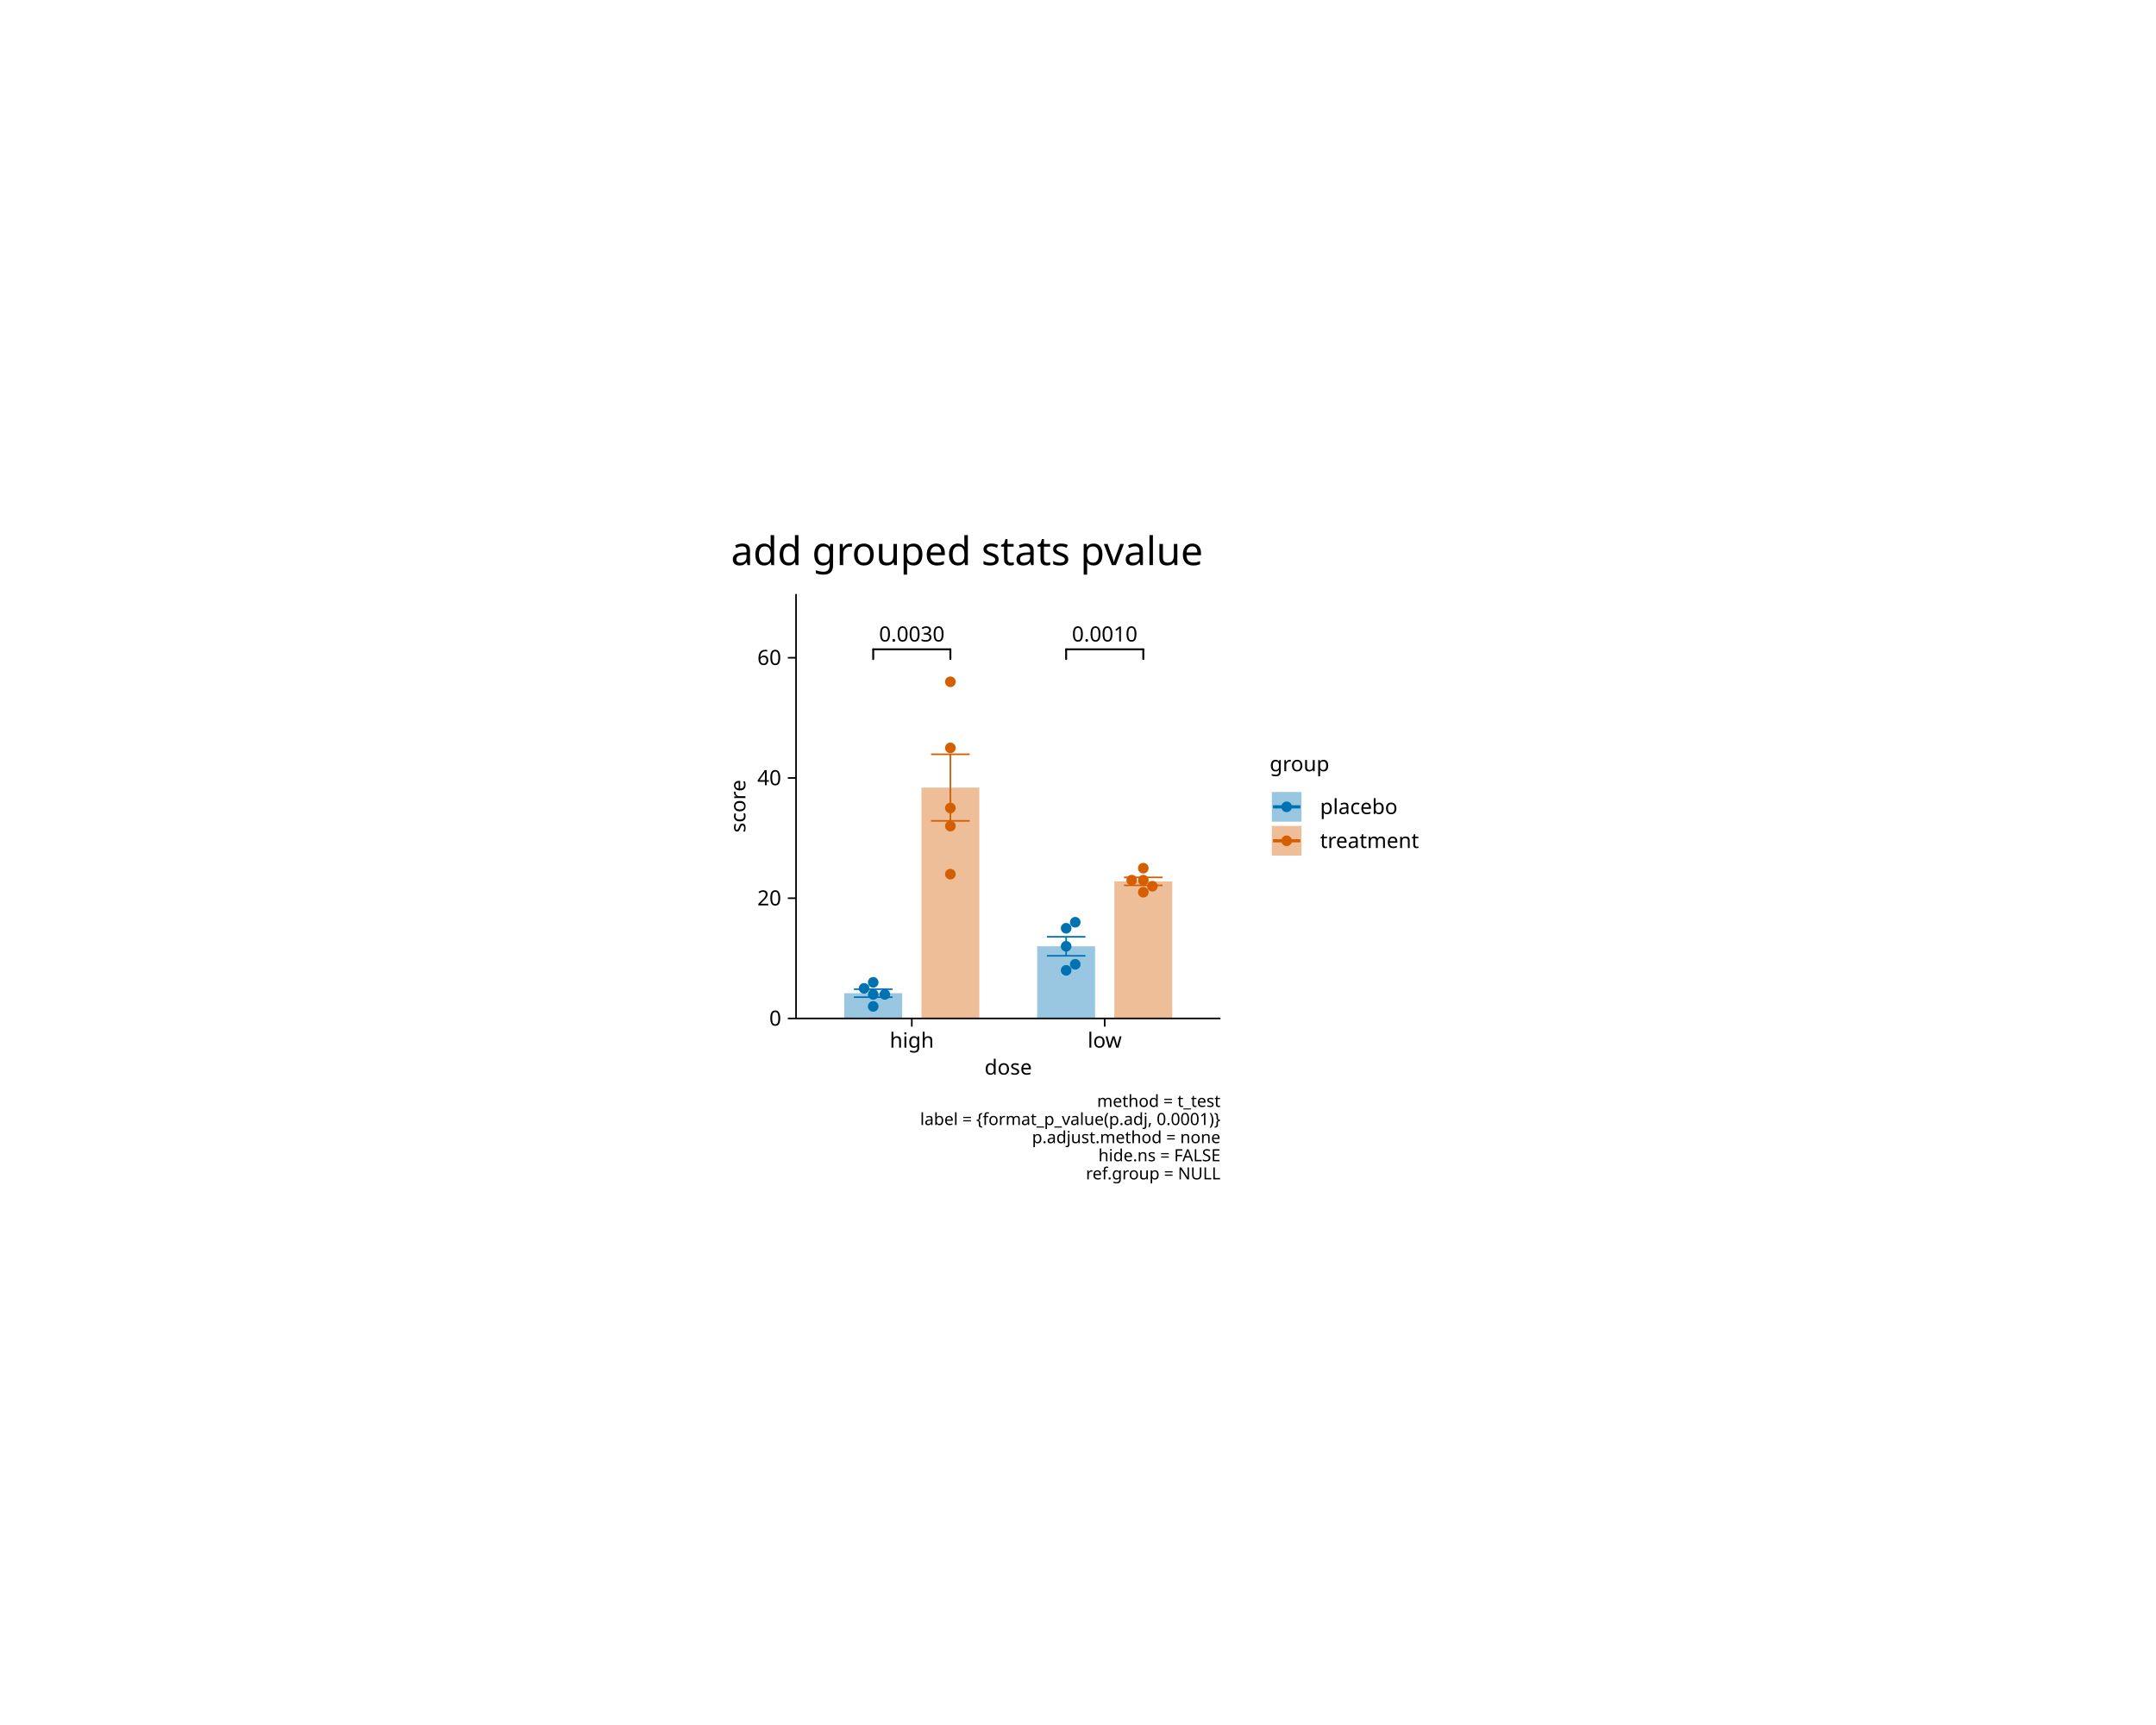
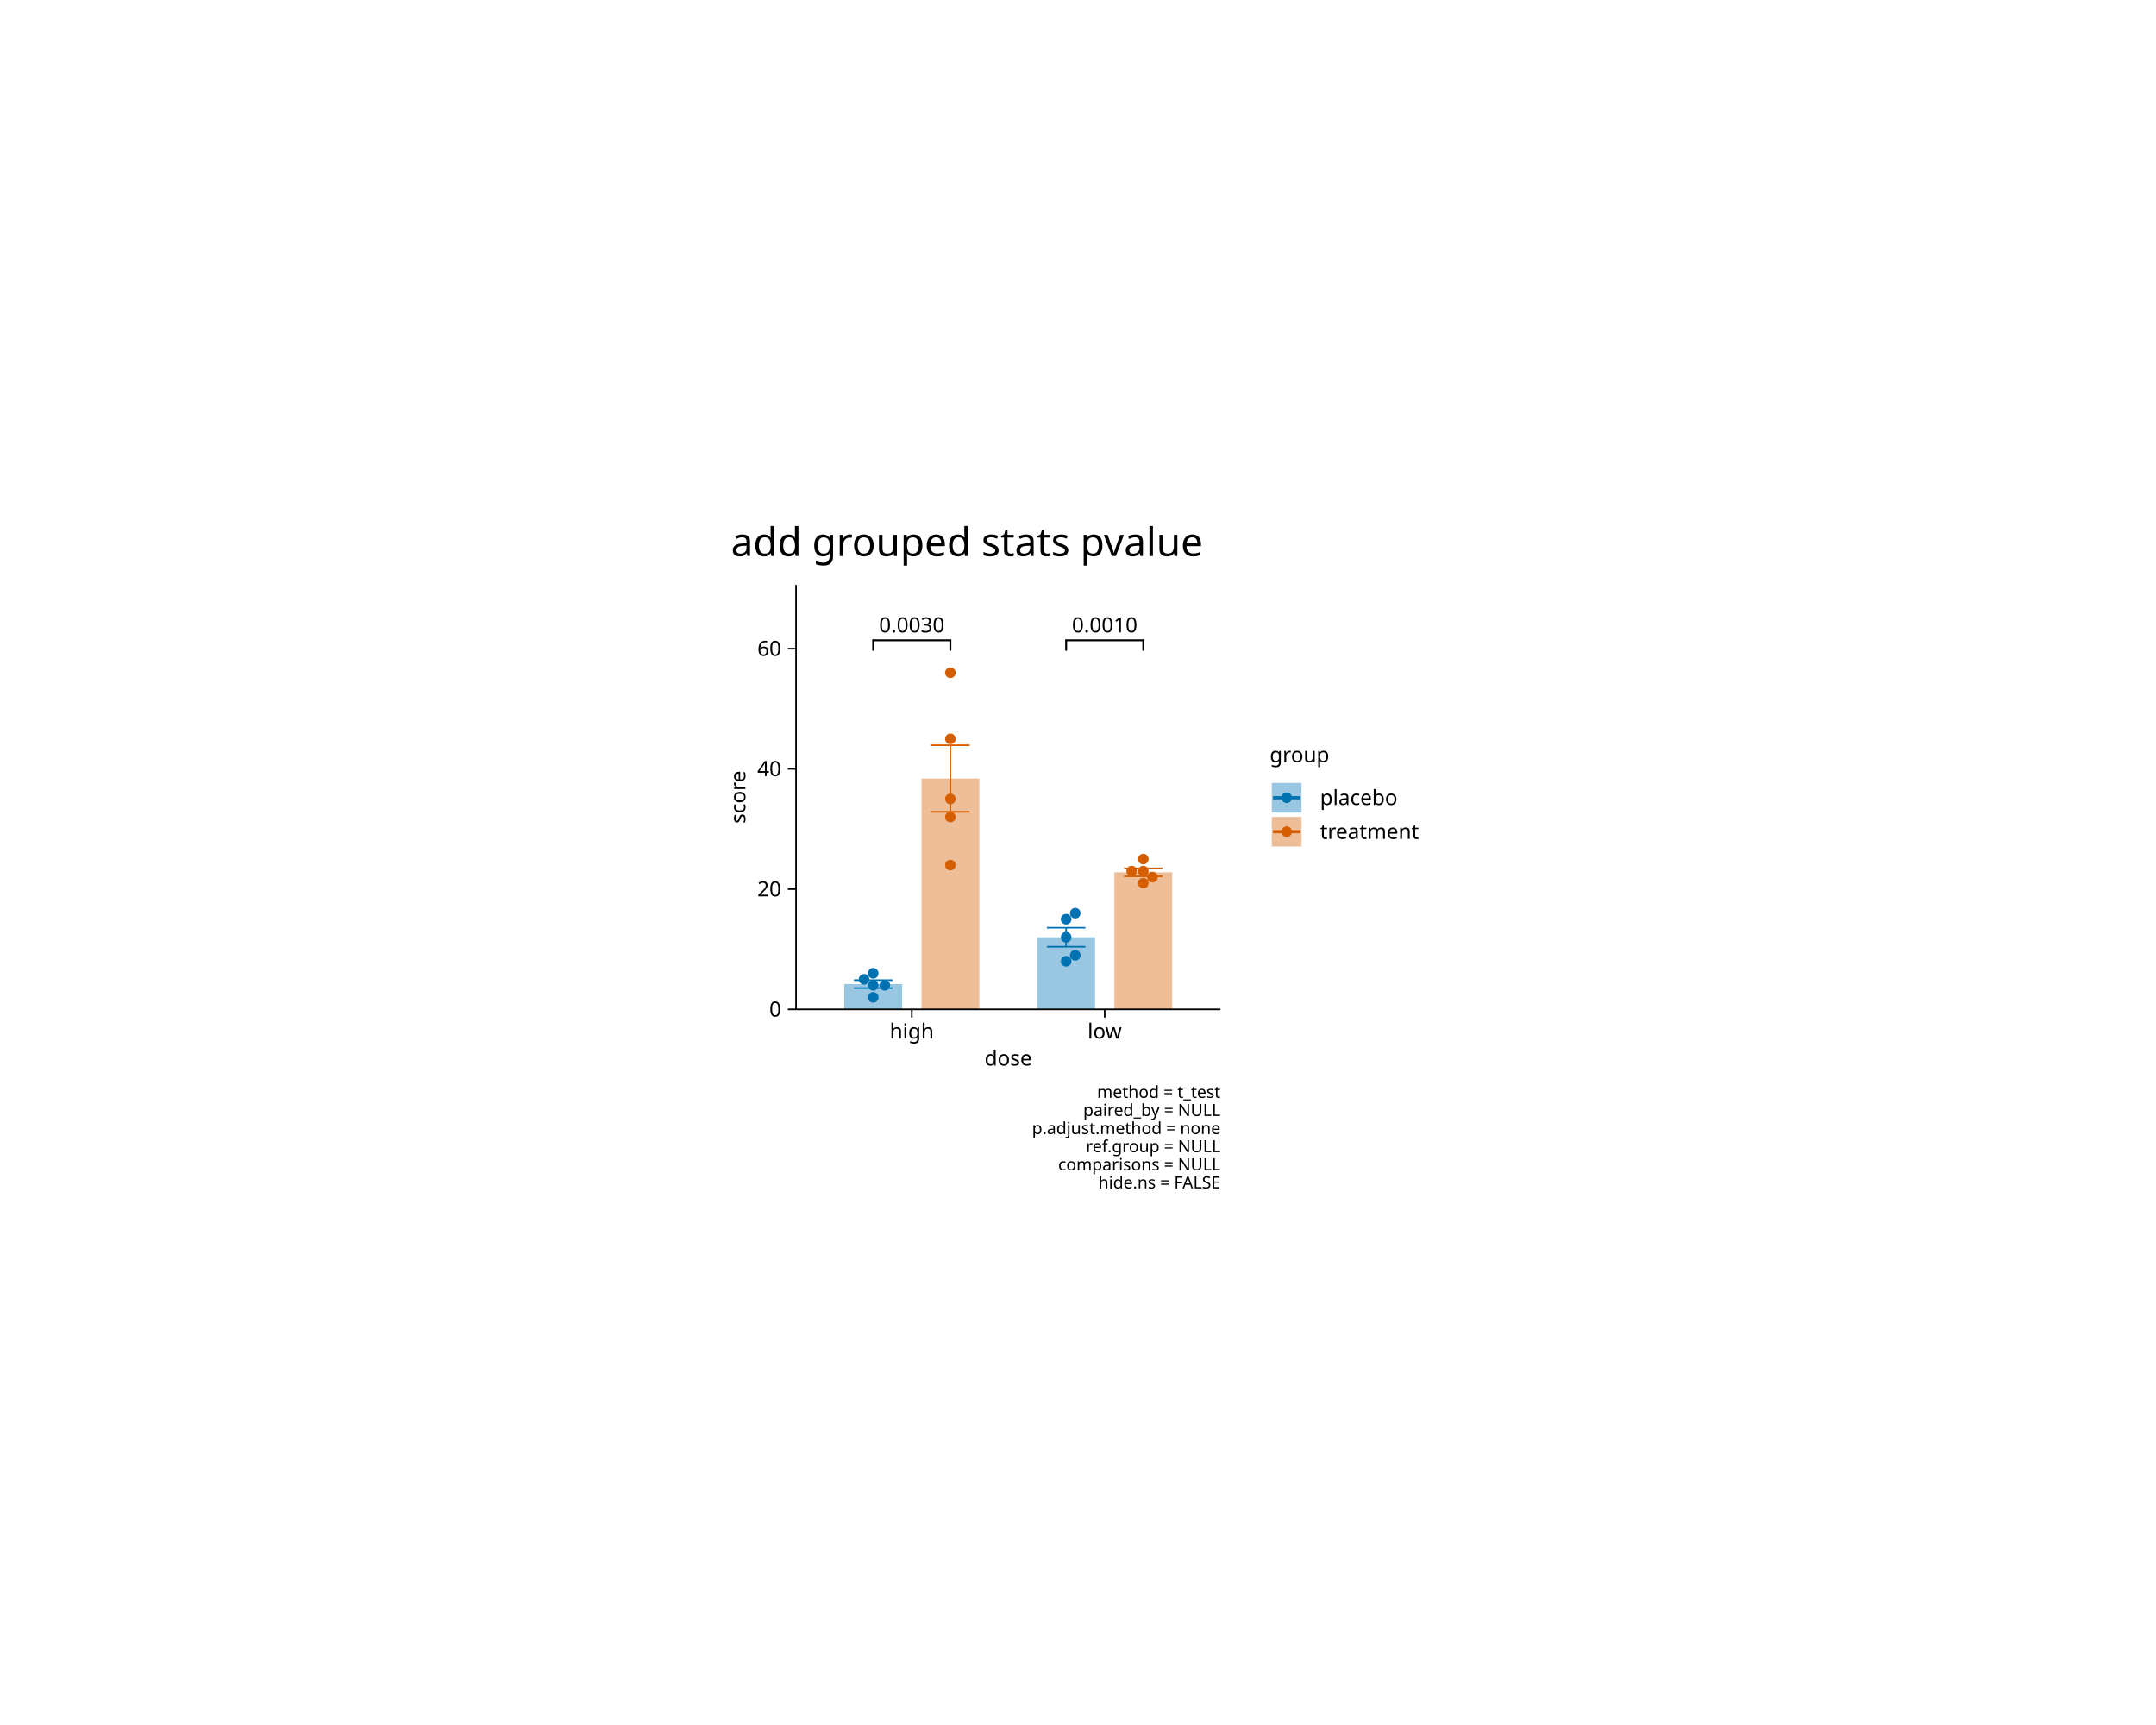
<svg xmlns="http://www.w3.org/2000/svg" class="svglite" data-engine-version="2.0" width="720.00pt" height="576.00pt" viewBox="0 0 720.00 576.00">
  <defs>
    <style type="text/css">
    .svglite line, .svglite polyline, .svglite polygon, .svglite path, .svglite rect, .svglite circle {
      fill: none;
      stroke: #000000;
      stroke-linecap: round;
      stroke-linejoin: round;
      stroke-miterlimit: 10.00;
    }
  </style>
  </defs>
  <rect width="100%" height="100%" style="stroke: none; fill: #FFFFFF;" />
  <defs>
    <clipPath id="cpMC4wMHw3MjAuMDB8MC4wMHw1NzYuMDA=">
      <rect x="0.00" y="0.00" width="720.00" height="576.00" />
    </clipPath>
  </defs>
  <g clip-path="url(#cpMC4wMHw3MjAuMDB8MC4wMHw1NzYuMDA=)">
</g>
  <defs>
-     <clipPath id="cpMjM3LjIyfDQ4Mi43OHwxNzQuMTN8NDAxLjg3">
-       <rect x="237.22" y="174.13" width="245.56" height="227.73" />
+     <clipPath id="cpMjM3LjIyfDQ4Mi43OHwxNzEuMTF8NDA0Ljg5">
+       <rect x="237.22" y="171.11" width="245.56" height="233.78" />
    </clipPath>
  </defs>
-   <g clip-path="url(#cpMjM3LjIyfDQ4Mi43OHwxNzQuMTN8NDAxLjg3)">
-     <rect x="237.22" y="174.13" width="245.56" height="227.73" style="stroke-width: 1.07; stroke: #FFFFFF; fill: #FFFFFF;" />
+   <g clip-path="url(#cpMjM3LjIyfDQ4Mi43OHwxNzEuMTF8NDA0Ljg5)">
+     <rect x="237.22" y="171.11" width="245.56" height="233.78" style="stroke-width: 1.07; stroke: #FFFFFF; fill: #FFFFFF;" />
  </g>
  <g clip-path="url(#cpMC4wMHw3MjAuMDB8MC4wMHw1NzYuMDA=)">
</g>
  <defs>
-     <clipPath id="cpMjY1Ljg0fDQwNy41OHwxOTguMzR8MzQwLjA3">
-       <rect x="265.84" y="198.34" width="141.73" height="141.73" />
+     <clipPath id="cpMjY1Ljg0fDQwNy41OHwxOTUuMzF8MzM3LjA0">
+       <rect x="265.84" y="195.31" width="141.73" height="141.73" />
    </clipPath>
  </defs>
-   <g clip-path="url(#cpMjY1Ljg0fDQwNy41OHwxOTguMzR8MzQwLjA3)">
+   <g clip-path="url(#cpMjY1Ljg0fDQwNy41OHwxOTUuMzF8MzM3LjA0)">
</g>
  <g clip-path="url(#cpMC4wMHw3MjAuMDB8MC4wMHw1NzYuMDA=)">
</g>
  <defs>
-     <clipPath id="cpMjQyLjcwfDQ3Ny4zMHwxOTYuOTJ8Mzk2LjM5">
-       <rect x="242.70" y="196.92" width="234.60" height="199.47" />
+     <clipPath id="cpMjQyLjcwfDQ3Ny4zMHwxOTMuODl8Mzk5LjQx">
+       <rect x="242.70" y="193.89" width="234.60" height="205.52" />
    </clipPath>
  </defs>
-   <g clip-path="url(#cpMjQyLjcwfDQ3Ny4zMHwxOTYuOTJ8Mzk2LjM5)">
-     <rect x="242.70" y="196.92" width="234.60" height="199.47" style="stroke-width: 1.07; stroke: none;" />
+   <g clip-path="url(#cpMjQyLjcwfDQ3Ny4zMHwxOTMuODl8Mzk5LjQx)">
+     <rect x="242.70" y="193.89" width="234.60" height="205.52" style="stroke-width: 1.07; stroke: none;" />
  </g>
  <g clip-path="url(#cpMC4wMHw3MjAuMDB8MC4wMHw1NzYuMDA=)">
</g>
-   <g clip-path="url(#cpMjY1Ljg0fDQwNy41OHwxOTguMzR8MzQwLjA3)">
-     <rect x="265.84" y="198.34" width="141.73" height="141.73" style="stroke-width: 1.07; stroke: none;" />
-     <rect x="281.95" y="331.64" width="19.33" height="8.43" style="stroke-width: 1.07; stroke: none; stroke-linecap: butt; stroke-linejoin: miter; fill: #0072B2; fill-opacity: 0.40;" />
-     <rect x="307.72" y="262.99" width="19.33" height="77.08" style="stroke-width: 1.07; stroke: none; stroke-linecap: butt; stroke-linejoin: miter; fill: #D55E00; fill-opacity: 0.40;" />
-     <rect x="346.37" y="315.98" width="19.33" height="24.09" style="stroke-width: 1.07; stroke: none; stroke-linecap: butt; stroke-linejoin: miter; fill: #0072B2; fill-opacity: 0.40;" />
-     <rect x="372.14" y="294.30" width="19.33" height="45.77" style="stroke-width: 1.07; stroke: none; stroke-linecap: butt; stroke-linejoin: miter; fill: #D55E00; fill-opacity: 0.40;" />
-     <polyline points="285.17,330.31 298.06,330.31 " style="stroke-width: 0.53; stroke: #0072B2; stroke-linecap: butt;" />
-     <polyline points="291.61,330.31 291.61,332.97 " style="stroke-width: 0.53; stroke: #0072B2; stroke-linecap: butt;" />
-     <polyline points="285.17,332.97 298.06,332.97 " style="stroke-width: 0.53; stroke: #0072B2; stroke-linecap: butt;" />
-     <polyline points="310.94,251.87 323.83,251.87 " style="stroke-width: 0.53; stroke: #D55E00; stroke-linecap: butt;" />
-     <polyline points="317.38,251.87 317.38,274.10 " style="stroke-width: 0.53; stroke: #D55E00; stroke-linecap: butt;" />
-     <polyline points="310.94,274.10 323.83,274.10 " style="stroke-width: 0.53; stroke: #D55E00; stroke-linecap: butt;" />
-     <polyline points="349.60,312.81 362.48,312.81 " style="stroke-width: 0.53; stroke: #0072B2; stroke-linecap: butt;" />
-     <polyline points="356.04,312.81 356.04,319.15 " style="stroke-width: 0.53; stroke: #0072B2; stroke-linecap: butt;" />
-     <polyline points="349.60,319.15 362.48,319.15 " style="stroke-width: 0.53; stroke: #0072B2; stroke-linecap: butt;" />
-     <polyline points="375.36,292.97 388.25,292.97 " style="stroke-width: 0.53; stroke: #D55E00; stroke-linecap: butt;" />
-     <polyline points="381.81,292.97 381.81,295.63 " style="stroke-width: 0.53; stroke: #D55E00; stroke-linecap: butt;" />
-     <polyline points="375.36,295.63 388.25,295.63 " style="stroke-width: 0.53; stroke: #D55E00; stroke-linecap: butt;" />
-     <circle cx="291.61" cy="336.05" r="1.42" style="stroke-width: 0.71; stroke: #0072B2; fill: #0072B2;" />
-     <circle cx="291.61" cy="332.04" r="1.42" style="stroke-width: 0.71; stroke: #0072B2; fill: #0072B2;" />
-     <circle cx="288.57" cy="330.03" r="1.42" style="stroke-width: 0.71; stroke: #0072B2; fill: #0072B2;" />
-     <circle cx="295.48" cy="332.04" r="1.42" style="stroke-width: 0.71; stroke: #0072B2; fill: #0072B2;" />
-     <circle cx="291.61" cy="328.02" r="1.42" style="stroke-width: 0.71; stroke: #0072B2; fill: #0072B2;" />
-     <circle cx="317.38" cy="275.84" r="1.42" style="stroke-width: 0.71; stroke: #D55E00; fill: #D55E00;" />
-     <circle cx="317.38" cy="269.81" r="1.42" style="stroke-width: 0.71; stroke: #D55E00; fill: #D55E00;" />
-     <circle cx="317.38" cy="291.89" r="1.42" style="stroke-width: 0.71; stroke: #D55E00; fill: #D55E00;" />
-     <circle cx="317.38" cy="249.74" r="1.42" style="stroke-width: 0.71; stroke: #D55E00; fill: #D55E00;" />
-     <circle cx="317.38" cy="227.66" r="1.42" style="stroke-width: 0.71; stroke: #D55E00; fill: #D55E00;" />
-     <circle cx="359.08" cy="322.00" r="1.42" style="stroke-width: 0.71; stroke: #0072B2; fill: #0072B2;" />
-     <circle cx="356.04" cy="324.01" r="1.42" style="stroke-width: 0.71; stroke: #0072B2; fill: #0072B2;" />
-     <circle cx="356.04" cy="315.98" r="1.42" style="stroke-width: 0.71; stroke: #0072B2; fill: #0072B2;" />
-     <circle cx="356.04" cy="309.96" r="1.42" style="stroke-width: 0.71; stroke: #0072B2; fill: #0072B2;" />
-     <circle cx="359.08" cy="307.95" r="1.42" style="stroke-width: 0.71; stroke: #0072B2; fill: #0072B2;" />
-     <circle cx="381.81" cy="293.90" r="1.42" style="stroke-width: 0.71; stroke: #D55E00; fill: #D55E00;" />
-     <circle cx="381.81" cy="289.89" r="1.42" style="stroke-width: 0.71; stroke: #D55E00; fill: #D55E00;" />
-     <circle cx="381.81" cy="297.92" r="1.42" style="stroke-width: 0.71; stroke: #D55E00; fill: #D55E00;" />
-     <circle cx="384.85" cy="295.91" r="1.42" style="stroke-width: 0.71; stroke: #D55E00; fill: #D55E00;" />
-     <circle cx="377.94" cy="293.90" r="1.42" style="stroke-width: 0.71; stroke: #D55E00; fill: #D55E00;" />
-     <text x="304.50" y="214.20" text-anchor="middle" style="font-size: 7.00px; font-family: sans;" textLength="21.41px" lengthAdjust="spacingAndGlyphs">0.0030</text>
-     <text x="368.92" y="214.20" text-anchor="middle" style="font-size: 7.00px; font-family: sans;" textLength="21.41px" lengthAdjust="spacingAndGlyphs">0.0010</text>
-     <line x1="291.61" y1="220.07" x2="291.61" y2="216.82" style="stroke-width: 0.64;" />
-     <line x1="356.04" y1="220.07" x2="356.04" y2="216.82" style="stroke-width: 0.64;" />
-     <line x1="291.61" y1="216.82" x2="317.38" y2="216.82" style="stroke-width: 0.64;" />
-     <line x1="356.04" y1="216.82" x2="381.81" y2="216.82" style="stroke-width: 0.64;" />
-     <line x1="317.38" y1="216.82" x2="317.38" y2="220.07" style="stroke-width: 0.64;" />
-     <line x1="381.81" y1="216.82" x2="381.81" y2="220.07" style="stroke-width: 0.64;" />
+   <g clip-path="url(#cpMjY1Ljg0fDQwNy41OHwxOTUuMzF8MzM3LjA0)">
+     <rect x="265.84" y="195.31" width="141.73" height="141.73" style="stroke-width: 1.07; stroke: none;" />
+     <rect x="281.95" y="328.61" width="19.33" height="8.43" style="stroke-width: 1.07; stroke: none; stroke-linecap: butt; stroke-linejoin: miter; fill: #0072B2; fill-opacity: 0.40;" />
+     <rect x="307.72" y="259.97" width="19.33" height="77.08" style="stroke-width: 1.07; stroke: none; stroke-linecap: butt; stroke-linejoin: miter; fill: #D55E00; fill-opacity: 0.40;" />
+     <rect x="346.37" y="312.96" width="19.33" height="24.09" style="stroke-width: 1.07; stroke: none; stroke-linecap: butt; stroke-linejoin: miter; fill: #0072B2; fill-opacity: 0.40;" />
+     <rect x="372.14" y="291.28" width="19.33" height="45.77" style="stroke-width: 1.07; stroke: none; stroke-linecap: butt; stroke-linejoin: miter; fill: #D55E00; fill-opacity: 0.40;" />
+     <polyline points="285.17,327.28 298.06,327.28 " style="stroke-width: 0.53; stroke: #0072B2; stroke-linecap: butt;" />
+     <polyline points="291.61,327.28 291.61,329.94 " style="stroke-width: 0.53; stroke: #0072B2; stroke-linecap: butt;" />
+     <polyline points="285.17,329.94 298.06,329.94 " style="stroke-width: 0.53; stroke: #0072B2; stroke-linecap: butt;" />
+     <polyline points="310.94,248.85 323.83,248.85 " style="stroke-width: 0.53; stroke: #D55E00; stroke-linecap: butt;" />
+     <polyline points="317.38,248.85 317.38,271.08 " style="stroke-width: 0.53; stroke: #D55E00; stroke-linecap: butt;" />
+     <polyline points="310.94,271.08 323.83,271.08 " style="stroke-width: 0.53; stroke: #D55E00; stroke-linecap: butt;" />
+     <polyline points="349.60,309.78 362.48,309.78 " style="stroke-width: 0.53; stroke: #0072B2; stroke-linecap: butt;" />
+     <polyline points="356.04,309.78 356.04,316.13 " style="stroke-width: 0.53; stroke: #0072B2; stroke-linecap: butt;" />
+     <polyline points="349.60,316.13 362.48,316.13 " style="stroke-width: 0.53; stroke: #0072B2; stroke-linecap: butt;" />
+     <polyline points="375.36,289.95 388.25,289.95 " style="stroke-width: 0.53; stroke: #D55E00; stroke-linecap: butt;" />
+     <polyline points="381.81,289.95 381.81,292.61 " style="stroke-width: 0.53; stroke: #D55E00; stroke-linecap: butt;" />
+     <polyline points="375.36,292.61 388.25,292.61 " style="stroke-width: 0.53; stroke: #D55E00; stroke-linecap: butt;" />
+     <circle cx="291.61" cy="333.03" r="1.42" style="stroke-width: 0.71; stroke: #0072B2; fill: #0072B2;" />
+     <circle cx="291.61" cy="329.01" r="1.42" style="stroke-width: 0.71; stroke: #0072B2; fill: #0072B2;" />
+     <circle cx="288.57" cy="327.01" r="1.42" style="stroke-width: 0.71; stroke: #0072B2; fill: #0072B2;" />
+     <circle cx="295.48" cy="329.01" r="1.42" style="stroke-width: 0.71; stroke: #0072B2; fill: #0072B2;" />
+     <circle cx="291.61" cy="325.00" r="1.42" style="stroke-width: 0.71; stroke: #0072B2; fill: #0072B2;" />
+     <circle cx="317.38" cy="272.81" r="1.42" style="stroke-width: 0.71; stroke: #D55E00; fill: #D55E00;" />
+     <circle cx="317.38" cy="266.79" r="1.42" style="stroke-width: 0.71; stroke: #D55E00; fill: #D55E00;" />
+     <circle cx="317.38" cy="288.87" r="1.42" style="stroke-width: 0.71; stroke: #D55E00; fill: #D55E00;" />
+     <circle cx="317.38" cy="246.72" r="1.42" style="stroke-width: 0.71; stroke: #D55E00; fill: #D55E00;" />
+     <circle cx="317.38" cy="224.64" r="1.42" style="stroke-width: 0.71; stroke: #D55E00; fill: #D55E00;" />
+     <circle cx="359.08" cy="318.98" r="1.42" style="stroke-width: 0.71; stroke: #0072B2; fill: #0072B2;" />
+     <circle cx="356.04" cy="320.99" r="1.42" style="stroke-width: 0.71; stroke: #0072B2; fill: #0072B2;" />
+     <circle cx="356.04" cy="312.96" r="1.42" style="stroke-width: 0.71; stroke: #0072B2; fill: #0072B2;" />
+     <circle cx="356.04" cy="306.94" r="1.42" style="stroke-width: 0.71; stroke: #0072B2; fill: #0072B2;" />
+     <circle cx="359.08" cy="304.93" r="1.42" style="stroke-width: 0.71; stroke: #0072B2; fill: #0072B2;" />
+     <circle cx="381.81" cy="290.88" r="1.42" style="stroke-width: 0.71; stroke: #D55E00; fill: #D55E00;" />
+     <circle cx="381.81" cy="286.86" r="1.42" style="stroke-width: 0.71; stroke: #D55E00; fill: #D55E00;" />
+     <circle cx="381.81" cy="294.89" r="1.42" style="stroke-width: 0.71; stroke: #D55E00; fill: #D55E00;" />
+     <circle cx="384.85" cy="292.88" r="1.42" style="stroke-width: 0.71; stroke: #D55E00; fill: #D55E00;" />
+     <circle cx="377.94" cy="290.88" r="1.42" style="stroke-width: 0.71; stroke: #D55E00; fill: #D55E00;" />
+     <text x="304.50" y="211.18" text-anchor="middle" style="font-size: 7.00px; font-family: sans;" textLength="21.41px" lengthAdjust="spacingAndGlyphs">0.0030</text>
+     <text x="368.92" y="211.18" text-anchor="middle" style="font-size: 7.00px; font-family: sans;" textLength="21.41px" lengthAdjust="spacingAndGlyphs">0.0010</text>
+     <line x1="291.61" y1="217.05" x2="291.61" y2="213.80" style="stroke-width: 0.64;" />
+     <line x1="356.04" y1="217.05" x2="356.04" y2="213.80" style="stroke-width: 0.64;" />
+     <line x1="291.61" y1="213.80" x2="317.38" y2="213.80" style="stroke-width: 0.64;" />
+     <line x1="356.04" y1="213.80" x2="381.81" y2="213.80" style="stroke-width: 0.64;" />
+     <line x1="317.38" y1="213.80" x2="317.38" y2="217.05" style="stroke-width: 0.64;" />
+     <line x1="381.81" y1="213.80" x2="381.81" y2="217.05" style="stroke-width: 0.64;" />
  </g>
  <g clip-path="url(#cpMC4wMHw3MjAuMDB8MC4wMHw1NzYuMDA=)">
-     <polyline points="265.84,340.07 265.84,198.34 " style="stroke-width: 0.53; stroke-linecap: butt;" />
-     <text x="260.91" y="342.48" text-anchor="end" style="font-size: 7.00px; font-family: sans;" textLength="3.89px" lengthAdjust="spacingAndGlyphs">0</text>
-     <text x="260.91" y="302.33" text-anchor="end" style="font-size: 7.00px; font-family: sans;" textLength="7.79px" lengthAdjust="spacingAndGlyphs">20</text>
-     <text x="260.91" y="262.19" text-anchor="end" style="font-size: 7.00px; font-family: sans;" textLength="7.79px" lengthAdjust="spacingAndGlyphs">40</text>
-     <text x="260.91" y="222.04" text-anchor="end" style="font-size: 7.00px; font-family: sans;" textLength="7.79px" lengthAdjust="spacingAndGlyphs">60</text>
-     <polyline points="263.10,340.07 265.84,340.07 " style="stroke-width: 0.53; stroke-linecap: butt;" />
-     <polyline points="263.10,299.92 265.84,299.92 " style="stroke-width: 0.53; stroke-linecap: butt;" />
-     <polyline points="263.10,259.78 265.84,259.78 " style="stroke-width: 0.53; stroke-linecap: butt;" />
-     <polyline points="263.10,219.63 265.84,219.63 " style="stroke-width: 0.53; stroke-linecap: butt;" />
-     <polyline points="265.84,340.07 407.58,340.07 " style="stroke-width: 0.53; stroke-linecap: butt;" />
-     <polyline points="304.50,342.81 304.50,340.07 " style="stroke-width: 0.53; stroke-linecap: butt;" />
-     <polyline points="368.92,342.81 368.92,340.07 " style="stroke-width: 0.53; stroke-linecap: butt;" />
-     <text x="304.50" y="349.82" text-anchor="middle" style="font-size: 7.00px; font-family: sans;" textLength="13.23px" lengthAdjust="spacingAndGlyphs">high</text>
-     <text x="368.92" y="349.82" text-anchor="middle" style="font-size: 7.00px; font-family: sans;" textLength="10.50px" lengthAdjust="spacingAndGlyphs">low</text>
-     <text x="336.71" y="358.83" text-anchor="middle" style="font-size: 7.00px; font-family: sans;" textLength="15.18px" lengthAdjust="spacingAndGlyphs">dose</text>
-     <text transform="translate(248.93,269.20) rotate(-90)" text-anchor="middle" style="font-size: 7.00px; font-family: sans;" textLength="17.12px" lengthAdjust="spacingAndGlyphs">score</text>
-     <rect x="418.54" y="246.51" width="57.35" height="45.39" style="stroke-width: 1.07; stroke: none;" />
-     <text x="424.01" y="257.53" style="font-size: 7.00px; font-family: sans;" textLength="17.90px" lengthAdjust="spacingAndGlyphs">group</text>
-     <rect x="424.01" y="263.74" width="11.34" height="11.34" style="stroke-width: 1.07; stroke: none;" />
-     <rect x="424.72" y="264.45" width="9.92" height="9.92" style="stroke-width: 1.07; stroke: none; stroke-linecap: butt; stroke-linejoin: miter; fill: #0072B2; fill-opacity: 0.40;" />
-     <line x1="425.15" y1="269.41" x2="434.22" y2="269.41" style="stroke-width: 0.53; stroke: #0072B2; stroke-linecap: butt;" />
-     <circle cx="429.68" cy="269.41" r="1.42" style="stroke-width: 0.71; stroke: #0072B2; fill: #0072B2;" />
-     <line x1="425.15" y1="269.41" x2="434.22" y2="269.41" style="stroke-width: 1.07; stroke: #0072B2; stroke-linecap: butt;" />
-     <rect x="424.01" y="275.08" width="11.34" height="11.34" style="stroke-width: 1.07; stroke: none;" />
-     <rect x="424.72" y="275.79" width="9.92" height="9.92" style="stroke-width: 1.07; stroke: none; stroke-linecap: butt; stroke-linejoin: miter; fill: #D55E00; fill-opacity: 0.40;" />
-     <line x1="425.15" y1="280.75" x2="434.22" y2="280.75" style="stroke-width: 0.53; stroke: #D55E00; stroke-linecap: butt;" />
-     <circle cx="429.68" cy="280.75" r="1.42" style="stroke-width: 0.71; stroke: #D55E00; fill: #D55E00;" />
-     <line x1="425.15" y1="280.75" x2="434.22" y2="280.75" style="stroke-width: 1.07; stroke: #D55E00; stroke-linecap: butt;" />
-     <text x="440.83" y="271.82" style="font-size: 7.00px; font-family: sans;" textLength="24.52px" lengthAdjust="spacingAndGlyphs">placebo</text>
-     <text x="440.83" y="283.15" style="font-size: 7.00px; font-family: sans;" textLength="29.57px" lengthAdjust="spacingAndGlyphs">treatment</text>
-     <text x="407.58" y="369.61" text-anchor="end" style="font-size: 5.60px; font-family: sans;" textLength="38.76px" lengthAdjust="spacingAndGlyphs">method = t_test</text>
-     <text x="407.58" y="375.66" text-anchor="end" style="font-size: 5.60px; font-family: sans;" textLength="96.68px" lengthAdjust="spacingAndGlyphs">label = {format_p_value(p.adj, 0.0001)}</text>
-     <text x="407.58" y="381.71" text-anchor="end" style="font-size: 5.60px; font-family: sans;" textLength="58.70px" lengthAdjust="spacingAndGlyphs">p.adjust.method = none</text>
-     <text x="407.58" y="387.76" text-anchor="end" style="font-size: 5.60px; font-family: sans;" textLength="42.19px" lengthAdjust="spacingAndGlyphs">hide.ns = FALSE</text>
-     <text x="407.58" y="393.81" text-anchor="end" style="font-size: 5.60px; font-family: sans;" textLength="43.12px" lengthAdjust="spacingAndGlyphs">ref.group = NULL</text>
-     <text x="244.12" y="188.70" style="font-size: 13.20px; font-family: sans;" textLength="148.26px" lengthAdjust="spacingAndGlyphs">add grouped stats pvalue</text>
+     <polyline points="265.84,337.04 265.84,195.31 " style="stroke-width: 0.53; stroke-linecap: butt;" />
+     <text x="260.91" y="339.45" text-anchor="end" style="font-size: 7.00px; font-family: sans;" textLength="3.89px" lengthAdjust="spacingAndGlyphs">0</text>
+     <text x="260.91" y="299.31" text-anchor="end" style="font-size: 7.00px; font-family: sans;" textLength="7.79px" lengthAdjust="spacingAndGlyphs">20</text>
+     <text x="260.91" y="259.16" text-anchor="end" style="font-size: 7.00px; font-family: sans;" textLength="7.79px" lengthAdjust="spacingAndGlyphs">40</text>
+     <text x="260.91" y="219.02" text-anchor="end" style="font-size: 7.00px; font-family: sans;" textLength="7.79px" lengthAdjust="spacingAndGlyphs">60</text>
+     <polyline points="263.10,337.04 265.84,337.04 " style="stroke-width: 0.53; stroke-linecap: butt;" />
+     <polyline points="263.10,296.90 265.84,296.90 " style="stroke-width: 0.53; stroke-linecap: butt;" />
+     <polyline points="263.10,256.75 265.84,256.75 " style="stroke-width: 0.53; stroke-linecap: butt;" />
+     <polyline points="263.10,216.61 265.84,216.61 " style="stroke-width: 0.53; stroke-linecap: butt;" />
+     <polyline points="265.84,337.04 407.58,337.04 " style="stroke-width: 0.53; stroke-linecap: butt;" />
+     <polyline points="304.50,339.78 304.50,337.04 " style="stroke-width: 0.53; stroke-linecap: butt;" />
+     <polyline points="368.92,339.78 368.92,337.04 " style="stroke-width: 0.53; stroke-linecap: butt;" />
+     <text x="304.50" y="346.79" text-anchor="middle" style="font-size: 7.00px; font-family: sans;" textLength="13.23px" lengthAdjust="spacingAndGlyphs">high</text>
+     <text x="368.92" y="346.79" text-anchor="middle" style="font-size: 7.00px; font-family: sans;" textLength="10.50px" lengthAdjust="spacingAndGlyphs">low</text>
+     <text x="336.71" y="355.80" text-anchor="middle" style="font-size: 7.00px; font-family: sans;" textLength="15.18px" lengthAdjust="spacingAndGlyphs">dose</text>
+     <text transform="translate(248.93,266.18) rotate(-90)" text-anchor="middle" style="font-size: 7.00px; font-family: sans;" textLength="17.12px" lengthAdjust="spacingAndGlyphs">score</text>
+     <rect x="418.54" y="243.48" width="57.35" height="45.39" style="stroke-width: 1.07; stroke: none;" />
+     <text x="424.01" y="254.51" style="font-size: 7.00px; font-family: sans;" textLength="17.90px" lengthAdjust="spacingAndGlyphs">group</text>
+     <rect x="424.01" y="260.71" width="11.34" height="11.34" style="stroke-width: 1.07; stroke: none;" />
+     <rect x="424.72" y="261.42" width="9.92" height="9.92" style="stroke-width: 1.07; stroke: none; stroke-linecap: butt; stroke-linejoin: miter; fill: #0072B2; fill-opacity: 0.40;" />
+     <line x1="425.15" y1="266.38" x2="434.22" y2="266.38" style="stroke-width: 0.53; stroke: #0072B2; stroke-linecap: butt;" />
+     <circle cx="429.68" cy="266.38" r="1.42" style="stroke-width: 0.71; stroke: #0072B2; fill: #0072B2;" />
+     <line x1="425.15" y1="266.38" x2="434.22" y2="266.38" style="stroke-width: 1.07; stroke: #0072B2; stroke-linecap: butt;" />
+     <rect x="424.01" y="272.05" width="11.34" height="11.34" style="stroke-width: 1.07; stroke: none;" />
+     <rect x="424.72" y="272.76" width="9.92" height="9.92" style="stroke-width: 1.07; stroke: none; stroke-linecap: butt; stroke-linejoin: miter; fill: #D55E00; fill-opacity: 0.40;" />
+     <line x1="425.15" y1="277.72" x2="434.22" y2="277.72" style="stroke-width: 0.53; stroke: #D55E00; stroke-linecap: butt;" />
+     <circle cx="429.68" cy="277.72" r="1.42" style="stroke-width: 0.71; stroke: #D55E00; fill: #D55E00;" />
+     <line x1="425.15" y1="277.72" x2="434.22" y2="277.72" style="stroke-width: 1.07; stroke: #D55E00; stroke-linecap: butt;" />
+     <text x="440.83" y="268.79" style="font-size: 7.00px; font-family: sans;" textLength="24.52px" lengthAdjust="spacingAndGlyphs">placebo</text>
+     <text x="440.83" y="280.13" style="font-size: 7.00px; font-family: sans;" textLength="29.57px" lengthAdjust="spacingAndGlyphs">treatment</text>
+     <text x="407.58" y="366.59" text-anchor="end" style="font-size: 5.60px; font-family: sans;" textLength="38.76px" lengthAdjust="spacingAndGlyphs">method = t_test</text>
+     <text x="407.58" y="372.64" text-anchor="end" style="font-size: 5.60px; font-family: sans;" textLength="45.30px" lengthAdjust="spacingAndGlyphs">paired_by = NULL</text>
+     <text x="407.58" y="378.69" text-anchor="end" style="font-size: 5.60px; font-family: sans;" textLength="58.70px" lengthAdjust="spacingAndGlyphs">p.adjust.method = none</text>
+     <text x="407.58" y="384.73" text-anchor="end" style="font-size: 5.60px; font-family: sans;" textLength="43.12px" lengthAdjust="spacingAndGlyphs">ref.group = NULL</text>
+     <text x="407.58" y="390.78" text-anchor="end" style="font-size: 5.60px; font-family: sans;" textLength="52.46px" lengthAdjust="spacingAndGlyphs">comparisons = NULL</text>
+     <text x="407.58" y="396.83" text-anchor="end" style="font-size: 5.60px; font-family: sans;" textLength="42.19px" lengthAdjust="spacingAndGlyphs">hide.ns = FALSE</text>
+     <text x="244.12" y="185.67" style="font-size: 13.20px; font-family: sans;" textLength="148.26px" lengthAdjust="spacingAndGlyphs">add grouped stats pvalue</text>
  </g>
</svg>
